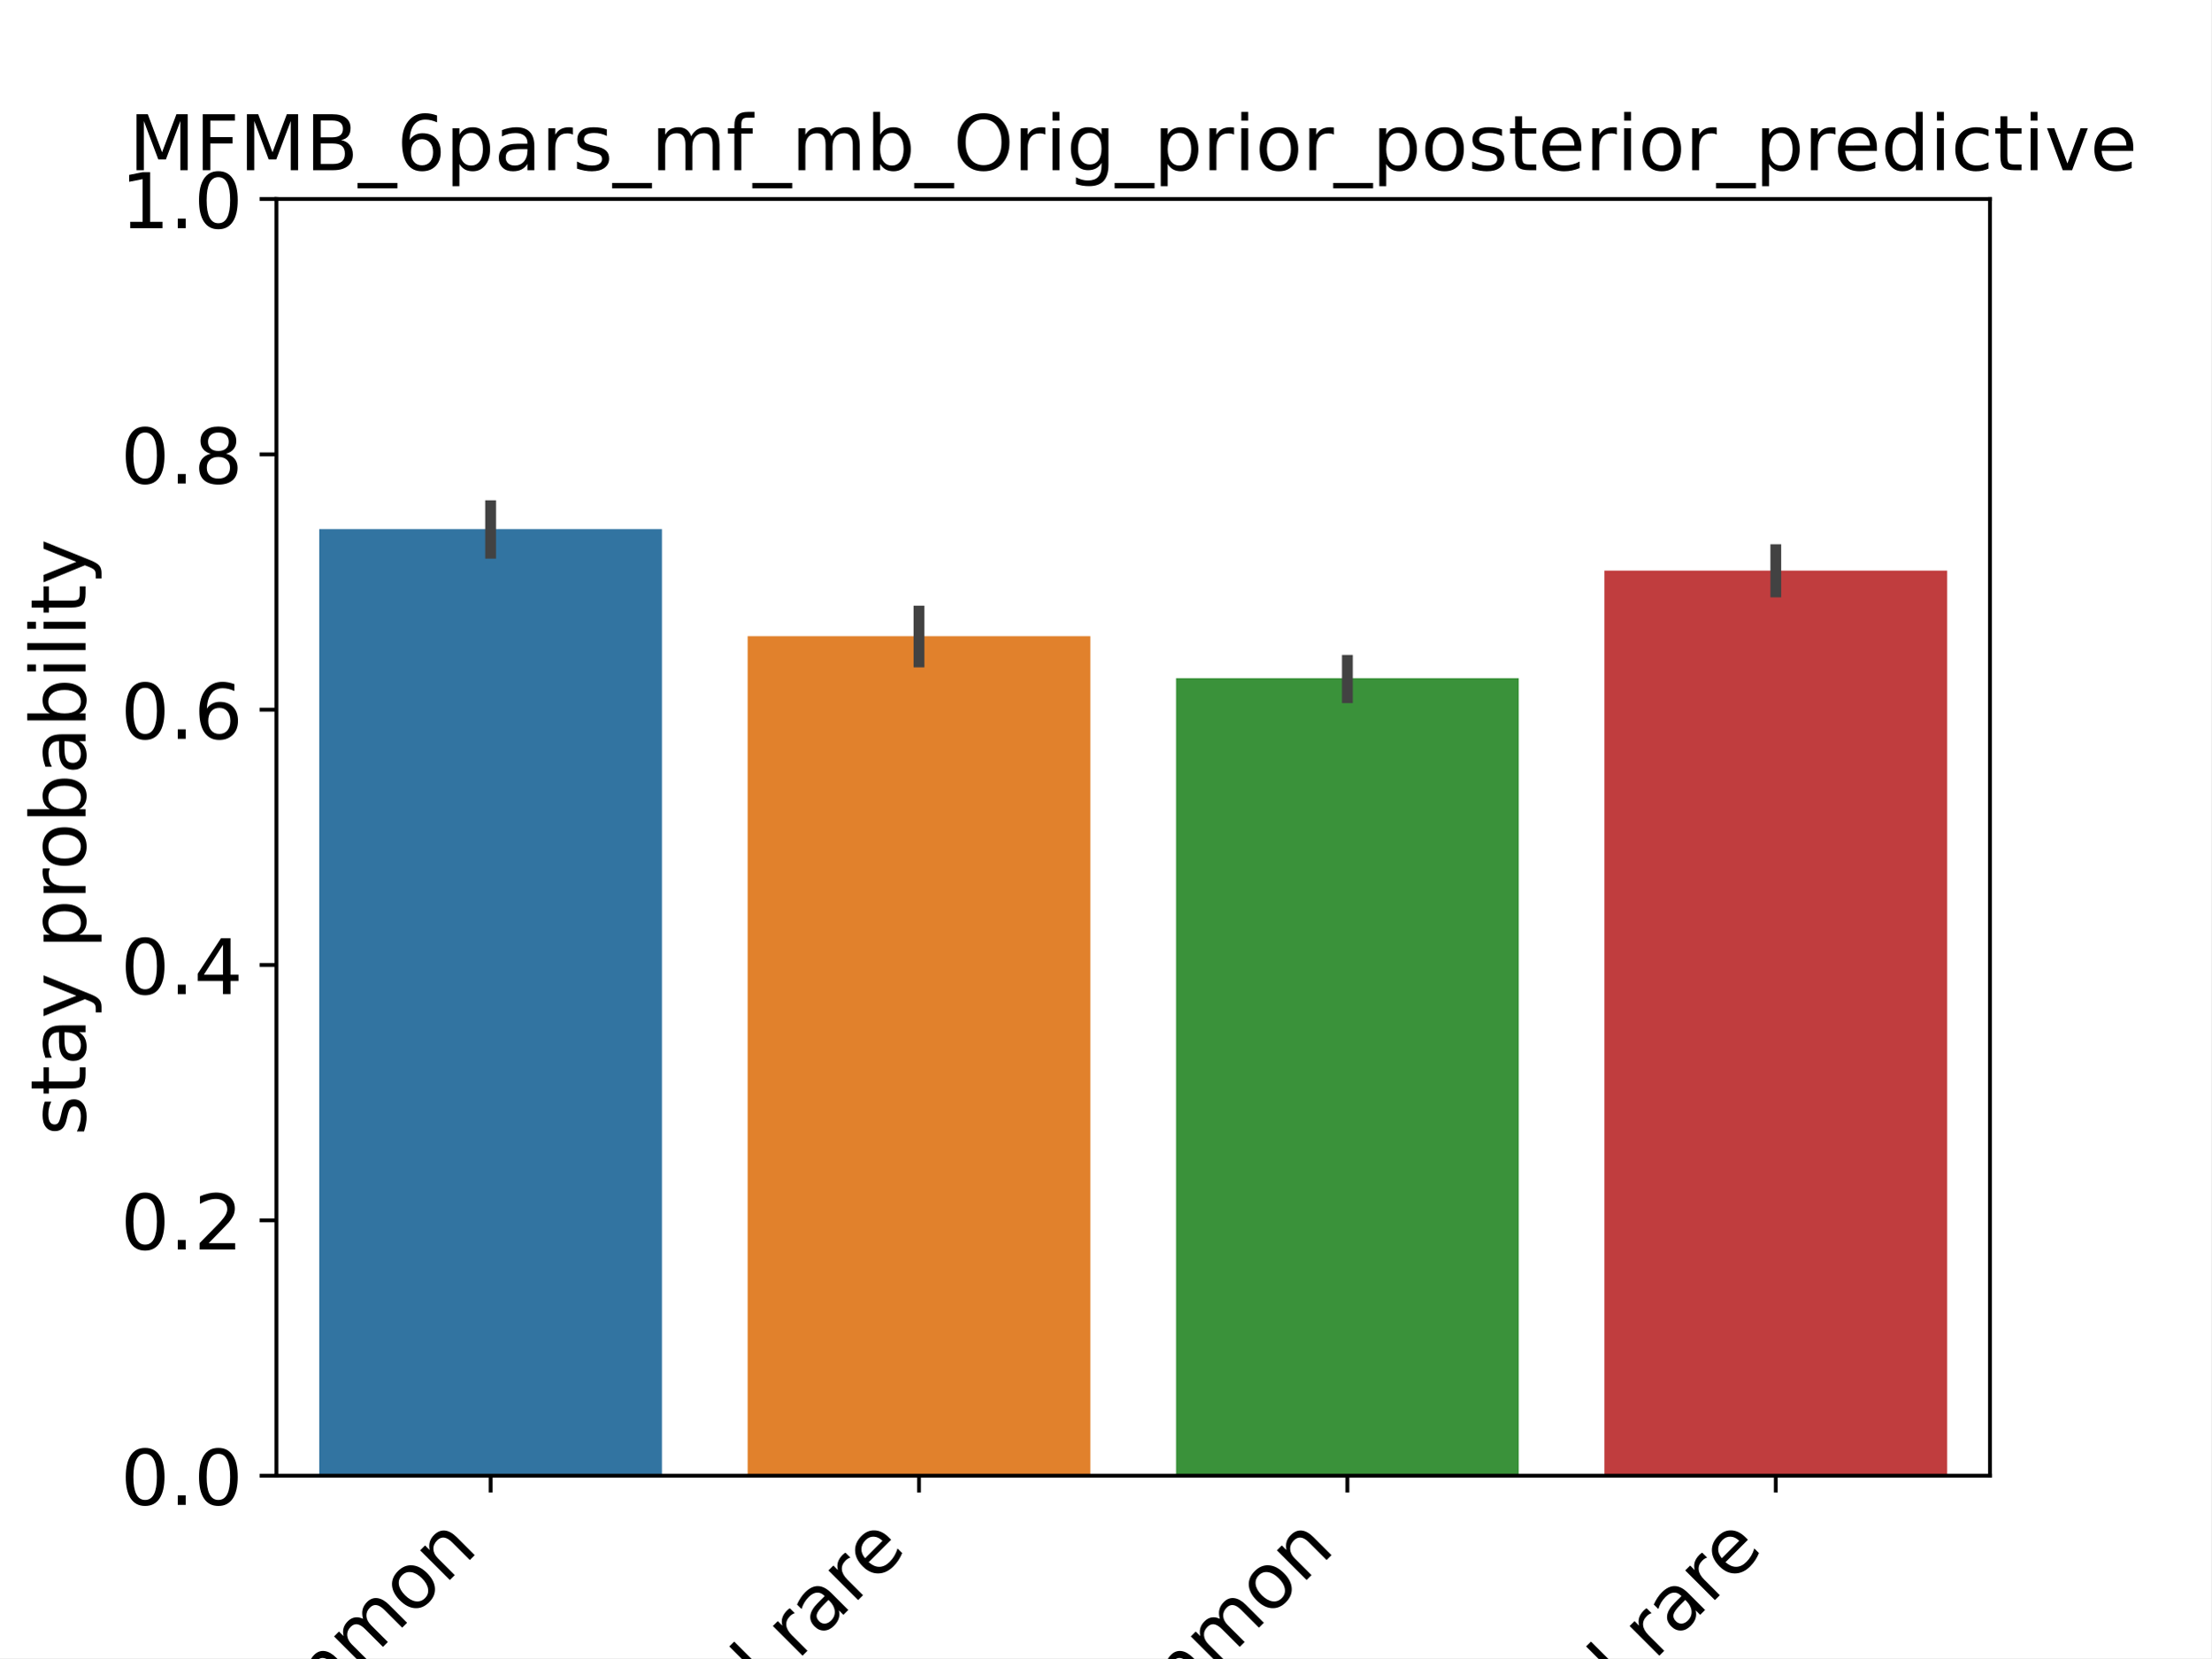
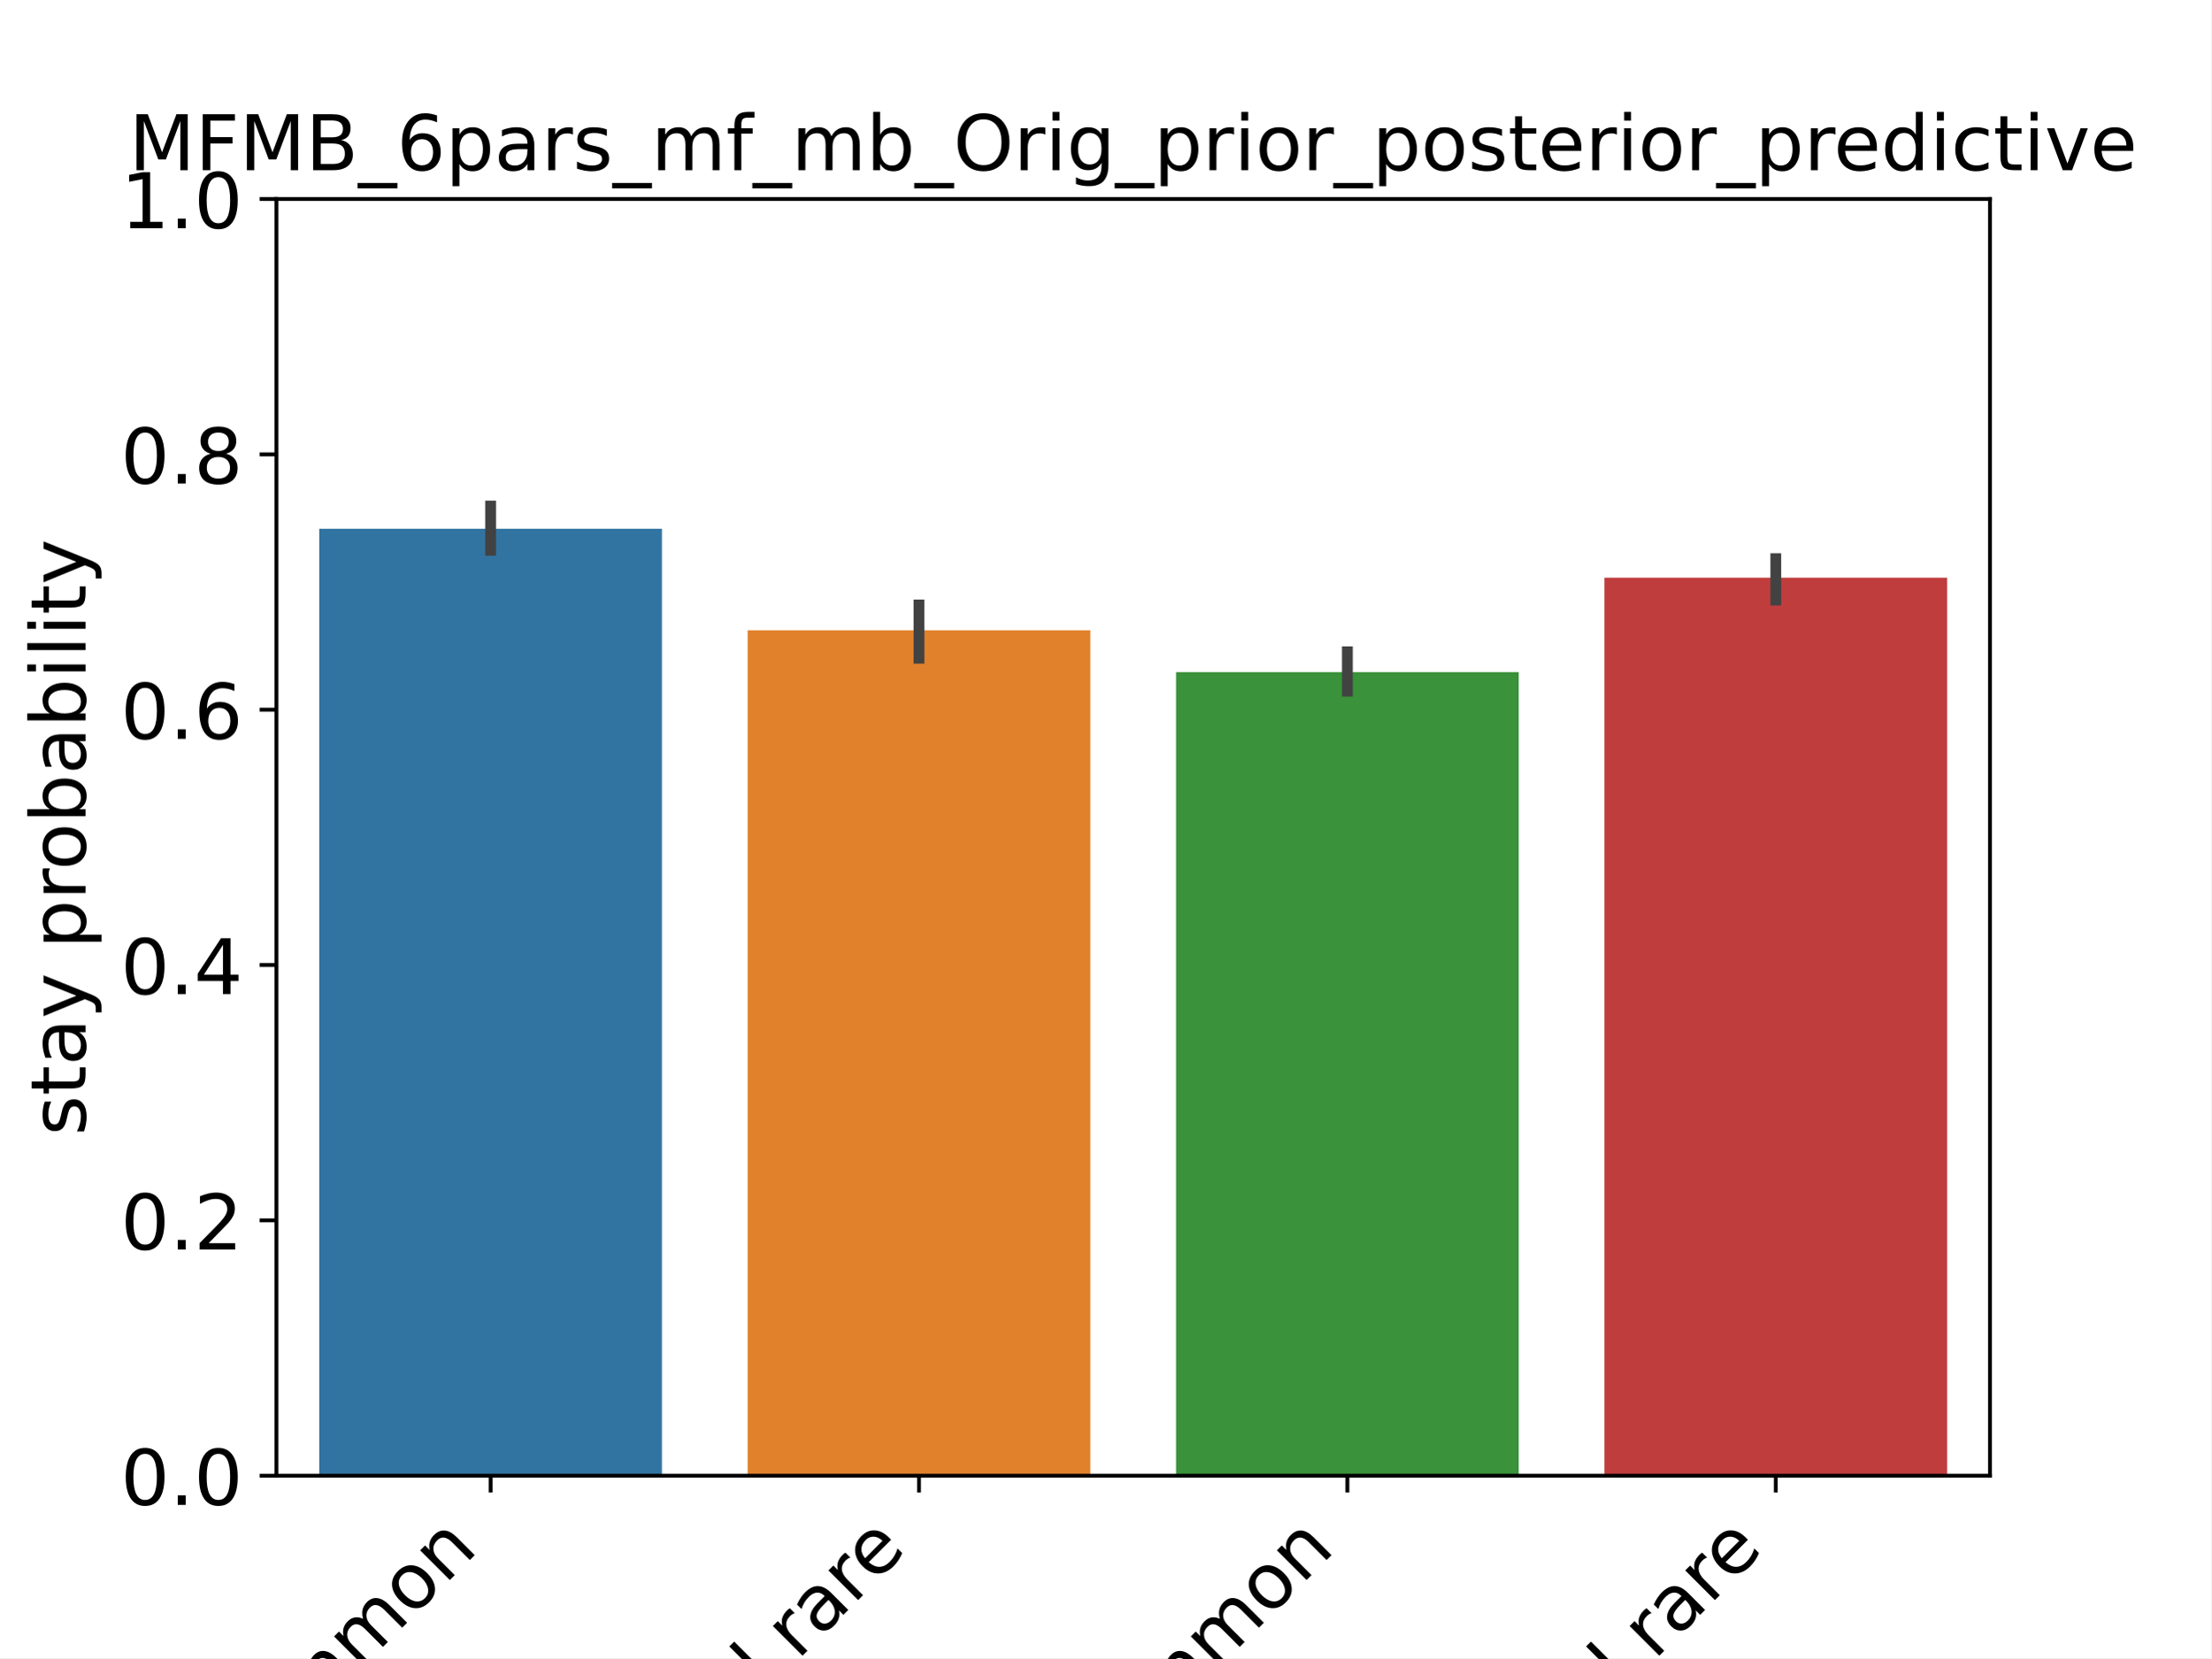
<svg xmlns="http://www.w3.org/2000/svg" xmlns:xlink="http://www.w3.org/1999/xlink" width="460.8pt" height="345.6pt" viewBox="0 0 460.8 345.6" version="1.1">
  <defs>
    <style type="text/css">*{stroke-linejoin: round; stroke-linecap: butt}</style>
  </defs>
  <g id="figure_1">
    <g id="patch_1">
      <path d="M 0 345.6  L 460.8 345.6  L 460.8 0  L 0 0  z " style="fill: #ffffff" />
    </g>
    <g id="axes_1">
      <g id="patch_2">
        <path d="M 57.6 307.584  L 414.72 307.584  L 414.72 41.472  L 57.6 41.472  z " style="fill: #ffffff" />
      </g>
      <g id="patch_3">
-         <path d="M 66.528 307.584  L 137.952 307.584  L 137.952 110.29  L 66.528 110.29  z " clip-path="url(#pdf9ed9f3ef)" style="fill: #3274a1" />
+         <path d="M 66.528 307.584  L 137.952 307.584  L 137.952 110.214  L 66.528 110.214  z " clip-path="url(#p97d2422f55)" style="fill: #3274a1" />
      </g>
      <g id="patch_4">
-         <path d="M 155.808 307.584  L 227.232 307.584  L 227.232 132.597  L 155.808 132.597  z " clip-path="url(#pdf9ed9f3ef)" style="fill: #e1812c" />
+         <path d="M 155.808 307.584  L 227.232 307.584  L 227.232 131.37  L 155.808 131.37  z " clip-path="url(#p97d2422f55)" style="fill: #e1812c" />
      </g>
      <g id="patch_5">
-         <path d="M 245.088 307.584  L 316.512 307.584  L 316.512 141.349  L 245.088 141.349  z " clip-path="url(#pdf9ed9f3ef)" style="fill: #3a923a" />
+         <path d="M 245.088 307.584  L 316.512 307.584  L 316.512 140.1  L 245.088 140.1  z " clip-path="url(#p97d2422f55)" style="fill: #3a923a" />
      </g>
      <g id="patch_6">
-         <path d="M 334.368 307.584  L 405.792 307.584  L 405.792 118.941  L 334.368 118.941  z " clip-path="url(#pdf9ed9f3ef)" style="fill: #c03d3e" />
+         <path d="M 334.368 307.584  L 405.792 307.584  L 405.792 120.408  L 334.368 120.408  z " clip-path="url(#p97d2422f55)" style="fill: #c03d3e" />
      </g>
      <g id="matplotlib.axis_1">
        <g id="xtick_1">
          <g id="line2d_1">
            <defs>
-               <path id="m30345e9135" d="M 0 0  L 0 3.5  " style="stroke: #000000; stroke-width: 0.8" />
+               <path id="m37ce5799e3" d="M 0 0  L 0 3.5  " style="stroke: #000000; stroke-width: 0.8" />
            </defs>
            <g>
-               <use xlink:href="#m30345e9135" x="102.24" y="307.584" style="stroke: #000000; stroke-width: 0.8" />
+               <use xlink:href="#m37ce5799e3" x="102.24" y="307.584" style="stroke: #000000; stroke-width: 0.8" />
            </g>
          </g>
          <g id="text_1">
            <g transform="translate(-6.307962 429.3757) rotate(-45) scale(0.16 -0.16)">
              <defs>
                <path id="DejaVuSans-72" d="M 2631 2963  Q 2534 3019 2420 3045  Q 2306 3072 2169 3072  Q 1681 3072 1420 2755  Q 1159 2438 1159 1844  L 1159 0  L 581 0  L 581 3500  L 1159 3500  L 1159 2956  Q 1341 3275 1631 3429  Q 1922 3584 2338 3584  Q 2397 3584 2469 3576  Q 2541 3569 2628 3553  L 2631 2963  z " transform="scale(0.015625)" />
                <path id="DejaVuSans-65" d="M 3597 1894  L 3597 1613  L 953 1613  Q 991 1019 1311 708  Q 1631 397 2203 397  Q 2534 397 2845 478  Q 3156 559 3463 722  L 3463 178  Q 3153 47 2828 -22  Q 2503 -91 2169 -91  Q 1331 -91 842 396  Q 353 884 353 1716  Q 353 2575 817 3079  Q 1281 3584 2069 3584  Q 2775 3584 3186 3129  Q 3597 2675 3597 1894  z M 3022 2063  Q 3016 2534 2758 2815  Q 2500 3097 2075 3097  Q 1594 3097 1305 2825  Q 1016 2553 972 2059  L 3022 2063  z " transform="scale(0.015625)" />
                <path id="DejaVuSans-77" d="M 269 3500  L 844 3500  L 1563 769  L 2278 3500  L 2956 3500  L 3675 769  L 4391 3500  L 4966 3500  L 4050 0  L 3372 0  L 2619 2869  L 1863 0  L 1184 0  L 269 3500  z " transform="scale(0.015625)" />
                <path id="DejaVuSans-61" d="M 2194 1759  Q 1497 1759 1228 1600  Q 959 1441 959 1056  Q 959 750 1161 570  Q 1363 391 1709 391  Q 2188 391 2477 730  Q 2766 1069 2766 1631  L 2766 1759  L 2194 1759  z M 3341 1997  L 3341 0  L 2766 0  L 2766 531  Q 2569 213 2275 61  Q 1981 -91 1556 -91  Q 1019 -91 701 211  Q 384 513 384 1019  Q 384 1609 779 1909  Q 1175 2209 1959 2209  L 2766 2209  L 2766 2266  Q 2766 2663 2505 2880  Q 2244 3097 1772 3097  Q 1472 3097 1187 3025  Q 903 2953 641 2809  L 641 3341  Q 956 3463 1253 3523  Q 1550 3584 1831 3584  Q 2591 3584 2966 3190  Q 3341 2797 3341 1997  z " transform="scale(0.015625)" />
                <path id="DejaVuSans-64" d="M 2906 2969  L 2906 4863  L 3481 4863  L 3481 0  L 2906 0  L 2906 525  Q 2725 213 2448 61  Q 2172 -91 1784 -91  Q 1150 -91 751 415  Q 353 922 353 1747  Q 353 2572 751 3078  Q 1150 3584 1784 3584  Q 2172 3584 2448 3432  Q 2725 3281 2906 2969  z M 947 1747  Q 947 1113 1208 752  Q 1469 391 1925 391  Q 2381 391 2643 752  Q 2906 1113 2906 1747  Q 2906 2381 2643 2742  Q 2381 3103 1925 3103  Q 1469 3103 1208 2742  Q 947 2381 947 1747  z " transform="scale(0.015625)" />
                <path id="DejaVuSans-20" transform="scale(0.015625)" />
                <path id="DejaVuSans-63" d="M 3122 3366  L 3122 2828  Q 2878 2963 2633 3030  Q 2388 3097 2138 3097  Q 1578 3097 1268 2742  Q 959 2388 959 1747  Q 959 1106 1268 751  Q 1578 397 2138 397  Q 2388 397 2633 464  Q 2878 531 3122 666  L 3122 134  Q 2881 22 2623 -34  Q 2366 -91 2075 -91  Q 1284 -91 818 406  Q 353 903 353 1747  Q 353 2603 823 3093  Q 1294 3584 2113 3584  Q 2378 3584 2631 3529  Q 2884 3475 3122 3366  z " transform="scale(0.015625)" />
                <path id="DejaVuSans-6f" d="M 1959 3097  Q 1497 3097 1228 2736  Q 959 2375 959 1747  Q 959 1119 1226 758  Q 1494 397 1959 397  Q 2419 397 2687 759  Q 2956 1122 2956 1747  Q 2956 2369 2687 2733  Q 2419 3097 1959 3097  z M 1959 3584  Q 2709 3584 3137 3096  Q 3566 2609 3566 1747  Q 3566 888 3137 398  Q 2709 -91 1959 -91  Q 1206 -91 779 398  Q 353 888 353 1747  Q 353 2609 779 3096  Q 1206 3584 1959 3584  z " transform="scale(0.015625)" />
                <path id="DejaVuSans-6d" d="M 3328 2828  Q 3544 3216 3844 3400  Q 4144 3584 4550 3584  Q 5097 3584 5394 3201  Q 5691 2819 5691 2113  L 5691 0  L 5113 0  L 5113 2094  Q 5113 2597 4934 2840  Q 4756 3084 4391 3084  Q 3944 3084 3684 2787  Q 3425 2491 3425 1978  L 3425 0  L 2847 0  L 2847 2094  Q 2847 2600 2669 2842  Q 2491 3084 2119 3084  Q 1678 3084 1418 2786  Q 1159 2488 1159 1978  L 1159 0  L 581 0  L 581 3500  L 1159 3500  L 1159 2956  Q 1356 3278 1631 3431  Q 1906 3584 2284 3584  Q 2666 3584 2933 3390  Q 3200 3197 3328 2828  z " transform="scale(0.015625)" />
                <path id="DejaVuSans-6e" d="M 3513 2113  L 3513 0  L 2938 0  L 2938 2094  Q 2938 2591 2744 2837  Q 2550 3084 2163 3084  Q 1697 3084 1428 2787  Q 1159 2491 1159 1978  L 1159 0  L 581 0  L 581 3500  L 1159 3500  L 1159 2956  Q 1366 3272 1645 3428  Q 1925 3584 2291 3584  Q 2894 3584 3203 3211  Q 3513 2838 3513 2113  z " transform="scale(0.015625)" />
              </defs>
              <use xlink:href="#DejaVuSans-72" />
              <use xlink:href="#DejaVuSans-65" transform="translate(38.86328 0)" />
              <use xlink:href="#DejaVuSans-77" transform="translate(100.3867 0)" />
              <use xlink:href="#DejaVuSans-61" transform="translate(182.1738 0)" />
              <use xlink:href="#DejaVuSans-72" transform="translate(243.4531 0)" />
              <use xlink:href="#DejaVuSans-64" transform="translate(282.8164 0)" />
              <use xlink:href="#DejaVuSans-65" transform="translate(346.293 0)" />
              <use xlink:href="#DejaVuSans-64" transform="translate(407.8164 0)" />
              <use xlink:href="#DejaVuSans-20" transform="translate(471.293 0)" />
              <use xlink:href="#DejaVuSans-63" transform="translate(503.0801 0)" />
              <use xlink:href="#DejaVuSans-6f" transform="translate(558.0605 0)" />
              <use xlink:href="#DejaVuSans-6d" transform="translate(619.2422 0)" />
              <use xlink:href="#DejaVuSans-6d" transform="translate(716.6543 0)" />
              <use xlink:href="#DejaVuSans-6f" transform="translate(814.0664 0)" />
              <use xlink:href="#DejaVuSans-6e" transform="translate(875.248 0)" />
            </g>
          </g>
        </g>
        <g id="xtick_2">
          <g id="line2d_2">
            <g>
-               <use xlink:href="#m30345e9135" x="191.52" y="307.584" style="stroke: #000000; stroke-width: 0.8" />
+               <use xlink:href="#m37ce5799e3" x="191.52" y="307.584" style="stroke: #000000; stroke-width: 0.8" />
            </g>
          </g>
          <g id="text_2">
            <g transform="translate(109.3065 403.0413) rotate(-45) scale(0.16 -0.16)">
              <use xlink:href="#DejaVuSans-72" />
              <use xlink:href="#DejaVuSans-65" transform="translate(38.86328 0)" />
              <use xlink:href="#DejaVuSans-77" transform="translate(100.3867 0)" />
              <use xlink:href="#DejaVuSans-61" transform="translate(182.1738 0)" />
              <use xlink:href="#DejaVuSans-72" transform="translate(243.4531 0)" />
              <use xlink:href="#DejaVuSans-64" transform="translate(282.8164 0)" />
              <use xlink:href="#DejaVuSans-65" transform="translate(346.293 0)" />
              <use xlink:href="#DejaVuSans-64" transform="translate(407.8164 0)" />
              <use xlink:href="#DejaVuSans-20" transform="translate(471.293 0)" />
              <use xlink:href="#DejaVuSans-72" transform="translate(503.0801 0)" />
              <use xlink:href="#DejaVuSans-61" transform="translate(544.1934 0)" />
              <use xlink:href="#DejaVuSans-72" transform="translate(605.4727 0)" />
              <use xlink:href="#DejaVuSans-65" transform="translate(644.3359 0)" />
            </g>
          </g>
        </g>
        <g id="xtick_3">
          <g id="line2d_3">
            <g>
-               <use xlink:href="#m30345e9135" x="280.8" y="307.584" style="stroke: #000000; stroke-width: 0.8" />
+               <use xlink:href="#m37ce5799e3" x="280.8" y="307.584" style="stroke: #000000; stroke-width: 0.8" />
            </g>
          </g>
          <g id="text_3">
            <g transform="translate(157.9119 443.7158) rotate(-45) scale(0.16 -0.16)">
              <defs>
                <path id="DejaVuSans-75" d="M 544 1381  L 544 3500  L 1119 3500  L 1119 1403  Q 1119 906 1312 657  Q 1506 409 1894 409  Q 2359 409 2629 706  Q 2900 1003 2900 1516  L 2900 3500  L 3475 3500  L 3475 0  L 2900 0  L 2900 538  Q 2691 219 2414 64  Q 2138 -91 1772 -91  Q 1169 -91 856 284  Q 544 659 544 1381  z M 1991 3584  L 1991 3584  z " transform="scale(0.015625)" />
              </defs>
              <use xlink:href="#DejaVuSans-75" />
              <use xlink:href="#DejaVuSans-6e" transform="translate(63.37891 0)" />
              <use xlink:href="#DejaVuSans-72" transform="translate(126.7578 0)" />
              <use xlink:href="#DejaVuSans-65" transform="translate(165.6211 0)" />
              <use xlink:href="#DejaVuSans-77" transform="translate(227.1445 0)" />
              <use xlink:href="#DejaVuSans-61" transform="translate(308.9316 0)" />
              <use xlink:href="#DejaVuSans-72" transform="translate(370.2109 0)" />
              <use xlink:href="#DejaVuSans-64" transform="translate(409.5742 0)" />
              <use xlink:href="#DejaVuSans-65" transform="translate(473.0508 0)" />
              <use xlink:href="#DejaVuSans-64" transform="translate(534.5742 0)" />
              <use xlink:href="#DejaVuSans-20" transform="translate(598.0508 0)" />
              <use xlink:href="#DejaVuSans-63" transform="translate(629.8379 0)" />
              <use xlink:href="#DejaVuSans-6f" transform="translate(684.8184 0)" />
              <use xlink:href="#DejaVuSans-6d" transform="translate(746 0)" />
              <use xlink:href="#DejaVuSans-6d" transform="translate(843.4121 0)" />
              <use xlink:href="#DejaVuSans-6f" transform="translate(940.8242 0)" />
              <use xlink:href="#DejaVuSans-6e" transform="translate(1002.006 0)" />
            </g>
          </g>
        </g>
        <g id="xtick_4">
          <g id="line2d_4">
            <g>
-               <use xlink:href="#m30345e9135" x="370.08" y="307.584" style="stroke: #000000; stroke-width: 0.8" />
+               <use xlink:href="#m37ce5799e3" x="370.08" y="307.584" style="stroke: #000000; stroke-width: 0.8" />
            </g>
          </g>
          <g id="text_4">
            <g transform="translate(273.5263 417.3814) rotate(-45) scale(0.16 -0.16)">
              <use xlink:href="#DejaVuSans-75" />
              <use xlink:href="#DejaVuSans-6e" transform="translate(63.37891 0)" />
              <use xlink:href="#DejaVuSans-72" transform="translate(126.7578 0)" />
              <use xlink:href="#DejaVuSans-65" transform="translate(165.6211 0)" />
              <use xlink:href="#DejaVuSans-77" transform="translate(227.1445 0)" />
              <use xlink:href="#DejaVuSans-61" transform="translate(308.9316 0)" />
              <use xlink:href="#DejaVuSans-72" transform="translate(370.2109 0)" />
              <use xlink:href="#DejaVuSans-64" transform="translate(409.5742 0)" />
              <use xlink:href="#DejaVuSans-65" transform="translate(473.0508 0)" />
              <use xlink:href="#DejaVuSans-64" transform="translate(534.5742 0)" />
              <use xlink:href="#DejaVuSans-20" transform="translate(598.0508 0)" />
              <use xlink:href="#DejaVuSans-72" transform="translate(629.8379 0)" />
              <use xlink:href="#DejaVuSans-61" transform="translate(670.9512 0)" />
              <use xlink:href="#DejaVuSans-72" transform="translate(732.2305 0)" />
              <use xlink:href="#DejaVuSans-65" transform="translate(771.0938 0)" />
            </g>
          </g>
        </g>
      </g>
      <g id="matplotlib.axis_2">
        <g id="ytick_1">
          <g id="line2d_5">
            <defs>
-               <path id="md1332c6009" d="M 0 0  L -3.5 0  " style="stroke: #000000; stroke-width: 0.8" />
+               <path id="m3ff8345804" d="M 0 0  L -3.5 0  " style="stroke: #000000; stroke-width: 0.8" />
            </defs>
            <g>
-               <use xlink:href="#md1332c6009" x="57.6" y="307.584" style="stroke: #000000; stroke-width: 0.8" />
+               <use xlink:href="#m3ff8345804" x="57.6" y="307.584" style="stroke: #000000; stroke-width: 0.8" />
            </g>
          </g>
          <g id="text_5">
            <g transform="translate(25.155 313.6628) scale(0.16 -0.16)">
              <defs>
                <path id="DejaVuSans-30" d="M 2034 4250  Q 1547 4250 1301 3770  Q 1056 3291 1056 2328  Q 1056 1369 1301 889  Q 1547 409 2034 409  Q 2525 409 2770 889  Q 3016 1369 3016 2328  Q 3016 3291 2770 3770  Q 2525 4250 2034 4250  z M 2034 4750  Q 2819 4750 3233 4129  Q 3647 3509 3647 2328  Q 3647 1150 3233 529  Q 2819 -91 2034 -91  Q 1250 -91 836 529  Q 422 1150 422 2328  Q 422 3509 836 4129  Q 1250 4750 2034 4750  z " transform="scale(0.015625)" />
                <path id="DejaVuSans-2e" d="M 684 794  L 1344 794  L 1344 0  L 684 0  L 684 794  z " transform="scale(0.015625)" />
              </defs>
              <use xlink:href="#DejaVuSans-30" />
              <use xlink:href="#DejaVuSans-2e" transform="translate(63.62305 0)" />
              <use xlink:href="#DejaVuSans-30" transform="translate(95.41016 0)" />
            </g>
          </g>
        </g>
        <g id="ytick_2">
          <g id="line2d_6">
            <g>
-               <use xlink:href="#md1332c6009" x="57.6" y="254.362" style="stroke: #000000; stroke-width: 0.8" />
+               <use xlink:href="#m3ff8345804" x="57.6" y="254.362" style="stroke: #000000; stroke-width: 0.8" />
            </g>
          </g>
          <g id="text_6">
            <g transform="translate(25.155 260.4403) scale(0.16 -0.16)">
              <defs>
                <path id="DejaVuSans-32" d="M 1228 531  L 3431 531  L 3431 0  L 469 0  L 469 531  Q 828 903 1448 1529  Q 2069 2156 2228 2338  Q 2531 2678 2651 2914  Q 2772 3150 2772 3378  Q 2772 3750 2511 3984  Q 2250 4219 1831 4219  Q 1534 4219 1204 4116  Q 875 4013 500 3803  L 500 4441  Q 881 4594 1212 4672  Q 1544 4750 1819 4750  Q 2544 4750 2975 4387  Q 3406 4025 3406 3419  Q 3406 3131 3298 2873  Q 3191 2616 2906 2266  Q 2828 2175 2409 1742  Q 1991 1309 1228 531  z " transform="scale(0.015625)" />
              </defs>
              <use xlink:href="#DejaVuSans-30" />
              <use xlink:href="#DejaVuSans-2e" transform="translate(63.62305 0)" />
              <use xlink:href="#DejaVuSans-32" transform="translate(95.41016 0)" />
            </g>
          </g>
        </g>
        <g id="ytick_3">
          <g id="line2d_7">
            <g>
-               <use xlink:href="#md1332c6009" x="57.6" y="201.139" style="stroke: #000000; stroke-width: 0.8" />
+               <use xlink:href="#m3ff8345804" x="57.6" y="201.139" style="stroke: #000000; stroke-width: 0.8" />
            </g>
          </g>
          <g id="text_7">
            <g transform="translate(25.155 207.2179) scale(0.16 -0.16)">
              <defs>
                <path id="DejaVuSans-34" d="M 2419 4116  L 825 1625  L 2419 1625  L 2419 4116  z M 2253 4666  L 3047 4666  L 3047 1625  L 3713 1625  L 3713 1100  L 3047 1100  L 3047 0  L 2419 0  L 2419 1100  L 313 1100  L 313 1709  L 2253 4666  z " transform="scale(0.015625)" />
              </defs>
              <use xlink:href="#DejaVuSans-30" />
              <use xlink:href="#DejaVuSans-2e" transform="translate(63.62305 0)" />
              <use xlink:href="#DejaVuSans-34" transform="translate(95.41016 0)" />
            </g>
          </g>
        </g>
        <g id="ytick_4">
          <g id="line2d_8">
            <g>
-               <use xlink:href="#md1332c6009" x="57.6" y="147.917" style="stroke: #000000; stroke-width: 0.8" />
+               <use xlink:href="#m3ff8345804" x="57.6" y="147.917" style="stroke: #000000; stroke-width: 0.8" />
            </g>
          </g>
          <g id="text_8">
            <g transform="translate(25.155 153.9955) scale(0.16 -0.16)">
              <defs>
                <path id="DejaVuSans-36" d="M 2113 2584  Q 1688 2584 1439 2293  Q 1191 2003 1191 1497  Q 1191 994 1439 701  Q 1688 409 2113 409  Q 2538 409 2786 701  Q 3034 994 3034 1497  Q 3034 2003 2786 2293  Q 2538 2584 2113 2584  z M 3366 4563  L 3366 3988  Q 3128 4100 2886 4159  Q 2644 4219 2406 4219  Q 1781 4219 1451 3797  Q 1122 3375 1075 2522  Q 1259 2794 1537 2939  Q 1816 3084 2150 3084  Q 2853 3084 3261 2657  Q 3669 2231 3669 1497  Q 3669 778 3244 343  Q 2819 -91 2113 -91  Q 1303 -91 875 529  Q 447 1150 447 2328  Q 447 3434 972 4092  Q 1497 4750 2381 4750  Q 2619 4750 2861 4703  Q 3103 4656 3366 4563  z " transform="scale(0.015625)" />
              </defs>
              <use xlink:href="#DejaVuSans-30" />
              <use xlink:href="#DejaVuSans-2e" transform="translate(63.62305 0)" />
              <use xlink:href="#DejaVuSans-36" transform="translate(95.41016 0)" />
            </g>
          </g>
        </g>
        <g id="ytick_5">
          <g id="line2d_9">
            <g>
-               <use xlink:href="#md1332c6009" x="57.6" y="94.694" style="stroke: #000000; stroke-width: 0.8" />
+               <use xlink:href="#m3ff8345804" x="57.6" y="94.694" style="stroke: #000000; stroke-width: 0.8" />
            </g>
          </g>
          <g id="text_9">
            <g transform="translate(25.155 100.7731) scale(0.16 -0.16)">
              <defs>
                <path id="DejaVuSans-38" d="M 2034 2216  Q 1584 2216 1326 1975  Q 1069 1734 1069 1313  Q 1069 891 1326 650  Q 1584 409 2034 409  Q 2484 409 2743 651  Q 3003 894 3003 1313  Q 3003 1734 2745 1975  Q 2488 2216 2034 2216  z M 1403 2484  Q 997 2584 770 2862  Q 544 3141 544 3541  Q 544 4100 942 4425  Q 1341 4750 2034 4750  Q 2731 4750 3128 4425  Q 3525 4100 3525 3541  Q 3525 3141 3298 2862  Q 3072 2584 2669 2484  Q 3125 2378 3379 2068  Q 3634 1759 3634 1313  Q 3634 634 3220 271  Q 2806 -91 2034 -91  Q 1263 -91 848 271  Q 434 634 434 1313  Q 434 1759 690 2068  Q 947 2378 1403 2484  z M 1172 3481  Q 1172 3119 1398 2916  Q 1625 2713 2034 2713  Q 2441 2713 2670 2916  Q 2900 3119 2900 3481  Q 2900 3844 2670 4047  Q 2441 4250 2034 4250  Q 1625 4250 1398 4047  Q 1172 3844 1172 3481  z " transform="scale(0.015625)" />
              </defs>
              <use xlink:href="#DejaVuSans-30" />
              <use xlink:href="#DejaVuSans-2e" transform="translate(63.62305 0)" />
              <use xlink:href="#DejaVuSans-38" transform="translate(95.41016 0)" />
            </g>
          </g>
        </g>
        <g id="ytick_6">
          <g id="line2d_10">
            <g>
-               <use xlink:href="#md1332c6009" x="57.6" y="41.472" style="stroke: #000000; stroke-width: 0.8" />
+               <use xlink:href="#m3ff8345804" x="57.6" y="41.472" style="stroke: #000000; stroke-width: 0.8" />
            </g>
          </g>
          <g id="text_10">
            <g transform="translate(25.155 47.55075) scale(0.16 -0.16)">
              <defs>
                <path id="DejaVuSans-31" d="M 794 531  L 1825 531  L 1825 4091  L 703 3866  L 703 4441  L 1819 4666  L 2450 4666  L 2450 531  L 3481 531  L 3481 0  L 794 0  L 794 531  z " transform="scale(0.015625)" />
              </defs>
              <use xlink:href="#DejaVuSans-31" />
              <use xlink:href="#DejaVuSans-2e" transform="translate(63.62305 0)" />
              <use xlink:href="#DejaVuSans-30" transform="translate(95.41016 0)" />
            </g>
          </g>
        </g>
        <g id="text_11">
          <g transform="translate(17.8275 236.693) rotate(-90) scale(0.16 -0.16)">
            <defs>
              <path id="DejaVuSans-73" d="M 2834 3397  L 2834 2853  Q 2591 2978 2328 3040  Q 2066 3103 1784 3103  Q 1356 3103 1142 2972  Q 928 2841 928 2578  Q 928 2378 1081 2264  Q 1234 2150 1697 2047  L 1894 2003  Q 2506 1872 2764 1633  Q 3022 1394 3022 966  Q 3022 478 2636 193  Q 2250 -91 1575 -91  Q 1294 -91 989 -36  Q 684 19 347 128  L 347 722  Q 666 556 975 473  Q 1284 391 1588 391  Q 1994 391 2212 530  Q 2431 669 2431 922  Q 2431 1156 2273 1281  Q 2116 1406 1581 1522  L 1381 1569  Q 847 1681 609 1914  Q 372 2147 372 2553  Q 372 3047 722 3315  Q 1072 3584 1716 3584  Q 2034 3584 2315 3537  Q 2597 3491 2834 3397  z " transform="scale(0.015625)" />
              <path id="DejaVuSans-74" d="M 1172 4494  L 1172 3500  L 2356 3500  L 2356 3053  L 1172 3053  L 1172 1153  Q 1172 725 1289 603  Q 1406 481 1766 481  L 2356 481  L 2356 0  L 1766 0  Q 1100 0 847 248  Q 594 497 594 1153  L 594 3053  L 172 3053  L 172 3500  L 594 3500  L 594 4494  L 1172 4494  z " transform="scale(0.015625)" />
              <path id="DejaVuSans-79" d="M 2059 -325  Q 1816 -950 1584 -1140  Q 1353 -1331 966 -1331  L 506 -1331  L 506 -850  L 844 -850  Q 1081 -850 1212 -737  Q 1344 -625 1503 -206  L 1606 56  L 191 3500  L 800 3500  L 1894 763  L 2988 3500  L 3597 3500  L 2059 -325  z " transform="scale(0.015625)" />
              <path id="DejaVuSans-70" d="M 1159 525  L 1159 -1331  L 581 -1331  L 581 3500  L 1159 3500  L 1159 2969  Q 1341 3281 1617 3432  Q 1894 3584 2278 3584  Q 2916 3584 3314 3078  Q 3713 2572 3713 1747  Q 3713 922 3314 415  Q 2916 -91 2278 -91  Q 1894 -91 1617 61  Q 1341 213 1159 525  z M 3116 1747  Q 3116 2381 2855 2742  Q 2594 3103 2138 3103  Q 1681 3103 1420 2742  Q 1159 2381 1159 1747  Q 1159 1113 1420 752  Q 1681 391 2138 391  Q 2594 391 2855 752  Q 3116 1113 3116 1747  z " transform="scale(0.015625)" />
              <path id="DejaVuSans-62" d="M 3116 1747  Q 3116 2381 2855 2742  Q 2594 3103 2138 3103  Q 1681 3103 1420 2742  Q 1159 2381 1159 1747  Q 1159 1113 1420 752  Q 1681 391 2138 391  Q 2594 391 2855 752  Q 3116 1113 3116 1747  z M 1159 2969  Q 1341 3281 1617 3432  Q 1894 3584 2278 3584  Q 2916 3584 3314 3078  Q 3713 2572 3713 1747  Q 3713 922 3314 415  Q 2916 -91 2278 -91  Q 1894 -91 1617 61  Q 1341 213 1159 525  L 1159 0  L 581 0  L 581 4863  L 1159 4863  L 1159 2969  z " transform="scale(0.015625)" />
              <path id="DejaVuSans-69" d="M 603 3500  L 1178 3500  L 1178 0  L 603 0  L 603 3500  z M 603 4863  L 1178 4863  L 1178 4134  L 603 4134  L 603 4863  z " transform="scale(0.015625)" />
              <path id="DejaVuSans-6c" d="M 603 4863  L 1178 4863  L 1178 0  L 603 0  L 603 4863  z " transform="scale(0.015625)" />
            </defs>
            <use xlink:href="#DejaVuSans-73" />
            <use xlink:href="#DejaVuSans-74" transform="translate(52.09961 0)" />
            <use xlink:href="#DejaVuSans-61" transform="translate(91.30859 0)" />
            <use xlink:href="#DejaVuSans-79" transform="translate(152.5879 0)" />
            <use xlink:href="#DejaVuSans-20" transform="translate(211.7676 0)" />
            <use xlink:href="#DejaVuSans-70" transform="translate(243.5547 0)" />
            <use xlink:href="#DejaVuSans-72" transform="translate(307.0312 0)" />
            <use xlink:href="#DejaVuSans-6f" transform="translate(345.8945 0)" />
            <use xlink:href="#DejaVuSans-62" transform="translate(407.0762 0)" />
            <use xlink:href="#DejaVuSans-61" transform="translate(470.5527 0)" />
            <use xlink:href="#DejaVuSans-62" transform="translate(531.832 0)" />
            <use xlink:href="#DejaVuSans-69" transform="translate(595.3086 0)" />
            <use xlink:href="#DejaVuSans-6c" transform="translate(623.0918 0)" />
            <use xlink:href="#DejaVuSans-69" transform="translate(650.875 0)" />
            <use xlink:href="#DejaVuSans-74" transform="translate(678.6582 0)" />
            <use xlink:href="#DejaVuSans-79" transform="translate(717.8672 0)" />
          </g>
        </g>
      </g>
      <g id="line2d_11">
-         <path d="M 102.24 115.32  L 102.24 105.406  " clip-path="url(#pdf9ed9f3ef)" style="fill: none; stroke: #424242; stroke-width: 2.25; stroke-linecap: square" />
+         <path d="M 102.24 114.698  L 102.24 105.472  " clip-path="url(#p97d2422f55)" style="fill: none; stroke: #424242; stroke-width: 2.25; stroke-linecap: square" />
      </g>
      <g id="line2d_12">
-         <path d="M 191.52 137.971  L 191.52 127.373  " clip-path="url(#pdf9ed9f3ef)" style="fill: none; stroke: #424242; stroke-width: 2.25; stroke-linecap: square" />
+         <path d="M 191.52 137.205  L 191.52 126.099  " clip-path="url(#p97d2422f55)" style="fill: none; stroke: #424242; stroke-width: 2.25; stroke-linecap: square" />
      </g>
      <g id="line2d_13">
-         <path d="M 280.8 145.426  L 280.8 137.635  " clip-path="url(#pdf9ed9f3ef)" style="fill: none; stroke: #424242; stroke-width: 2.25; stroke-linecap: square" />
+         <path d="M 280.8 144.057  L 280.8 135.85  " clip-path="url(#p97d2422f55)" style="fill: none; stroke: #424242; stroke-width: 2.25; stroke-linecap: square" />
      </g>
      <g id="line2d_14">
-         <path d="M 370.08 123.381  L 370.08 114.563  " clip-path="url(#pdf9ed9f3ef)" style="fill: none; stroke: #424242; stroke-width: 2.25; stroke-linecap: square" />
+         <path d="M 370.08 125.075  L 370.08 116.442  " clip-path="url(#p97d2422f55)" style="fill: none; stroke: #424242; stroke-width: 2.25; stroke-linecap: square" />
      </g>
      <g id="patch_7">
        <path d="M 57.6 307.584  L 57.6 41.472  " style="fill: none; stroke: #000000; stroke-width: 0.8; stroke-linejoin: miter; stroke-linecap: square" />
      </g>
      <g id="patch_8">
        <path d="M 414.72 307.584  L 414.72 41.472  " style="fill: none; stroke: #000000; stroke-width: 0.8; stroke-linejoin: miter; stroke-linecap: square" />
      </g>
      <g id="patch_9">
        <path d="M 57.6 307.584  L 414.72 307.584  " style="fill: none; stroke: #000000; stroke-width: 0.8; stroke-linejoin: miter; stroke-linecap: square" />
      </g>
      <g id="patch_10">
        <path d="M 57.6 41.472  L 414.72 41.472  " style="fill: none; stroke: #000000; stroke-width: 0.8; stroke-linejoin: miter; stroke-linecap: square" />
      </g>
      <g id="text_12">
        <g transform="translate(26.875 35.472) scale(0.16 -0.16)">
          <defs>
            <path id="DejaVuSans-4d" d="M 628 4666  L 1569 4666  L 2759 1491  L 3956 4666  L 4897 4666  L 4897 0  L 4281 0  L 4281 4097  L 3078 897  L 2444 897  L 1241 4097  L 1241 0  L 628 0  L 628 4666  z " transform="scale(0.015625)" />
            <path id="DejaVuSans-46" d="M 628 4666  L 3309 4666  L 3309 4134  L 1259 4134  L 1259 2759  L 3109 2759  L 3109 2228  L 1259 2228  L 1259 0  L 628 0  L 628 4666  z " transform="scale(0.015625)" />
            <path id="DejaVuSans-42" d="M 1259 2228  L 1259 519  L 2272 519  Q 2781 519 3026 730  Q 3272 941 3272 1375  Q 3272 1813 3026 2020  Q 2781 2228 2272 2228  L 1259 2228  z M 1259 4147  L 1259 2741  L 2194 2741  Q 2656 2741 2882 2914  Q 3109 3088 3109 3444  Q 3109 3797 2882 3972  Q 2656 4147 2194 4147  L 1259 4147  z M 628 4666  L 2241 4666  Q 2963 4666 3353 4366  Q 3744 4066 3744 3513  Q 3744 3084 3544 2831  Q 3344 2578 2956 2516  Q 3422 2416 3680 2098  Q 3938 1781 3938 1306  Q 3938 681 3513 340  Q 3088 0 2303 0  L 628 0  L 628 4666  z " transform="scale(0.015625)" />
            <path id="DejaVuSans-5f" d="M 3263 -1063  L 3263 -1509  L -63 -1509  L -63 -1063  L 3263 -1063  z " transform="scale(0.015625)" />
            <path id="DejaVuSans-66" d="M 2375 4863  L 2375 4384  L 1825 4384  Q 1516 4384 1395 4259  Q 1275 4134 1275 3809  L 1275 3500  L 2222 3500  L 2222 3053  L 1275 3053  L 1275 0  L 697 0  L 697 3053  L 147 3053  L 147 3500  L 697 3500  L 697 3744  Q 697 4328 969 4595  Q 1241 4863 1831 4863  L 2375 4863  z " transform="scale(0.015625)" />
            <path id="DejaVuSans-4f" d="M 2522 4238  Q 1834 4238 1429 3725  Q 1025 3213 1025 2328  Q 1025 1447 1429 934  Q 1834 422 2522 422  Q 3209 422 3611 934  Q 4013 1447 4013 2328  Q 4013 3213 3611 3725  Q 3209 4238 2522 4238  z M 2522 4750  Q 3503 4750 4090 4092  Q 4678 3434 4678 2328  Q 4678 1225 4090 567  Q 3503 -91 2522 -91  Q 1538 -91 948 565  Q 359 1222 359 2328  Q 359 3434 948 4092  Q 1538 4750 2522 4750  z " transform="scale(0.015625)" />
            <path id="DejaVuSans-67" d="M 2906 1791  Q 2906 2416 2648 2759  Q 2391 3103 1925 3103  Q 1463 3103 1205 2759  Q 947 2416 947 1791  Q 947 1169 1205 825  Q 1463 481 1925 481  Q 2391 481 2648 825  Q 2906 1169 2906 1791  z M 3481 434  Q 3481 -459 3084 -895  Q 2688 -1331 1869 -1331  Q 1566 -1331 1297 -1286  Q 1028 -1241 775 -1147  L 775 -588  Q 1028 -725 1275 -790  Q 1522 -856 1778 -856  Q 2344 -856 2625 -561  Q 2906 -266 2906 331  L 2906 616  Q 2728 306 2450 153  Q 2172 0 1784 0  Q 1141 0 747 490  Q 353 981 353 1791  Q 353 2603 747 3093  Q 1141 3584 1784 3584  Q 2172 3584 2450 3431  Q 2728 3278 2906 2969  L 2906 3500  L 3481 3500  L 3481 434  z " transform="scale(0.015625)" />
            <path id="DejaVuSans-76" d="M 191 3500  L 800 3500  L 1894 563  L 2988 3500  L 3597 3500  L 2284 0  L 1503 0  L 191 3500  z " transform="scale(0.015625)" />
          </defs>
          <use xlink:href="#DejaVuSans-4d" />
          <use xlink:href="#DejaVuSans-46" transform="translate(86.2793 0)" />
          <use xlink:href="#DejaVuSans-4d" transform="translate(143.7988 0)" />
          <use xlink:href="#DejaVuSans-42" transform="translate(230.0781 0)" />
          <use xlink:href="#DejaVuSans-5f" transform="translate(298.6816 0)" />
          <use xlink:href="#DejaVuSans-36" transform="translate(348.6816 0)" />
          <use xlink:href="#DejaVuSans-70" transform="translate(412.3047 0)" />
          <use xlink:href="#DejaVuSans-61" transform="translate(475.7812 0)" />
          <use xlink:href="#DejaVuSans-72" transform="translate(537.0605 0)" />
          <use xlink:href="#DejaVuSans-73" transform="translate(578.1738 0)" />
          <use xlink:href="#DejaVuSans-5f" transform="translate(630.2734 0)" />
          <use xlink:href="#DejaVuSans-6d" transform="translate(680.2734 0)" />
          <use xlink:href="#DejaVuSans-66" transform="translate(777.6855 0)" />
          <use xlink:href="#DejaVuSans-5f" transform="translate(812.8906 0)" />
          <use xlink:href="#DejaVuSans-6d" transform="translate(862.8906 0)" />
          <use xlink:href="#DejaVuSans-62" transform="translate(960.3027 0)" />
          <use xlink:href="#DejaVuSans-5f" transform="translate(1023.779 0)" />
          <use xlink:href="#DejaVuSans-4f" transform="translate(1073.779 0)" />
          <use xlink:href="#DejaVuSans-72" transform="translate(1152.49 0)" />
          <use xlink:href="#DejaVuSans-69" transform="translate(1193.604 0)" />
          <use xlink:href="#DejaVuSans-67" transform="translate(1221.387 0)" />
          <use xlink:href="#DejaVuSans-5f" transform="translate(1284.863 0)" />
          <use xlink:href="#DejaVuSans-70" transform="translate(1334.863 0)" />
          <use xlink:href="#DejaVuSans-72" transform="translate(1398.34 0)" />
          <use xlink:href="#DejaVuSans-69" transform="translate(1439.453 0)" />
          <use xlink:href="#DejaVuSans-6f" transform="translate(1467.236 0)" />
          <use xlink:href="#DejaVuSans-72" transform="translate(1528.418 0)" />
          <use xlink:href="#DejaVuSans-5f" transform="translate(1569.531 0)" />
          <use xlink:href="#DejaVuSans-70" transform="translate(1619.531 0)" />
          <use xlink:href="#DejaVuSans-6f" transform="translate(1683.008 0)" />
          <use xlink:href="#DejaVuSans-73" transform="translate(1744.189 0)" />
          <use xlink:href="#DejaVuSans-74" transform="translate(1796.289 0)" />
          <use xlink:href="#DejaVuSans-65" transform="translate(1835.498 0)" />
          <use xlink:href="#DejaVuSans-72" transform="translate(1897.021 0)" />
          <use xlink:href="#DejaVuSans-69" transform="translate(1938.135 0)" />
          <use xlink:href="#DejaVuSans-6f" transform="translate(1965.918 0)" />
          <use xlink:href="#DejaVuSans-72" transform="translate(2027.1 0)" />
          <use xlink:href="#DejaVuSans-5f" transform="translate(2068.213 0)" />
          <use xlink:href="#DejaVuSans-70" transform="translate(2118.213 0)" />
          <use xlink:href="#DejaVuSans-72" transform="translate(2181.689 0)" />
          <use xlink:href="#DejaVuSans-65" transform="translate(2220.553 0)" />
          <use xlink:href="#DejaVuSans-64" transform="translate(2282.076 0)" />
          <use xlink:href="#DejaVuSans-69" transform="translate(2345.553 0)" />
          <use xlink:href="#DejaVuSans-63" transform="translate(2373.336 0)" />
          <use xlink:href="#DejaVuSans-74" transform="translate(2428.316 0)" />
          <use xlink:href="#DejaVuSans-69" transform="translate(2467.525 0)" />
          <use xlink:href="#DejaVuSans-76" transform="translate(2495.309 0)" />
          <use xlink:href="#DejaVuSans-65" transform="translate(2554.488 0)" />
        </g>
      </g>
    </g>
  </g>
  <defs>
-     <clipPath id="pdf9ed9f3ef">
+     <clipPath id="p97d2422f55">
      <rect x="57.6" y="41.472" width="357.12" height="266.112" />
    </clipPath>
  </defs>
</svg>
